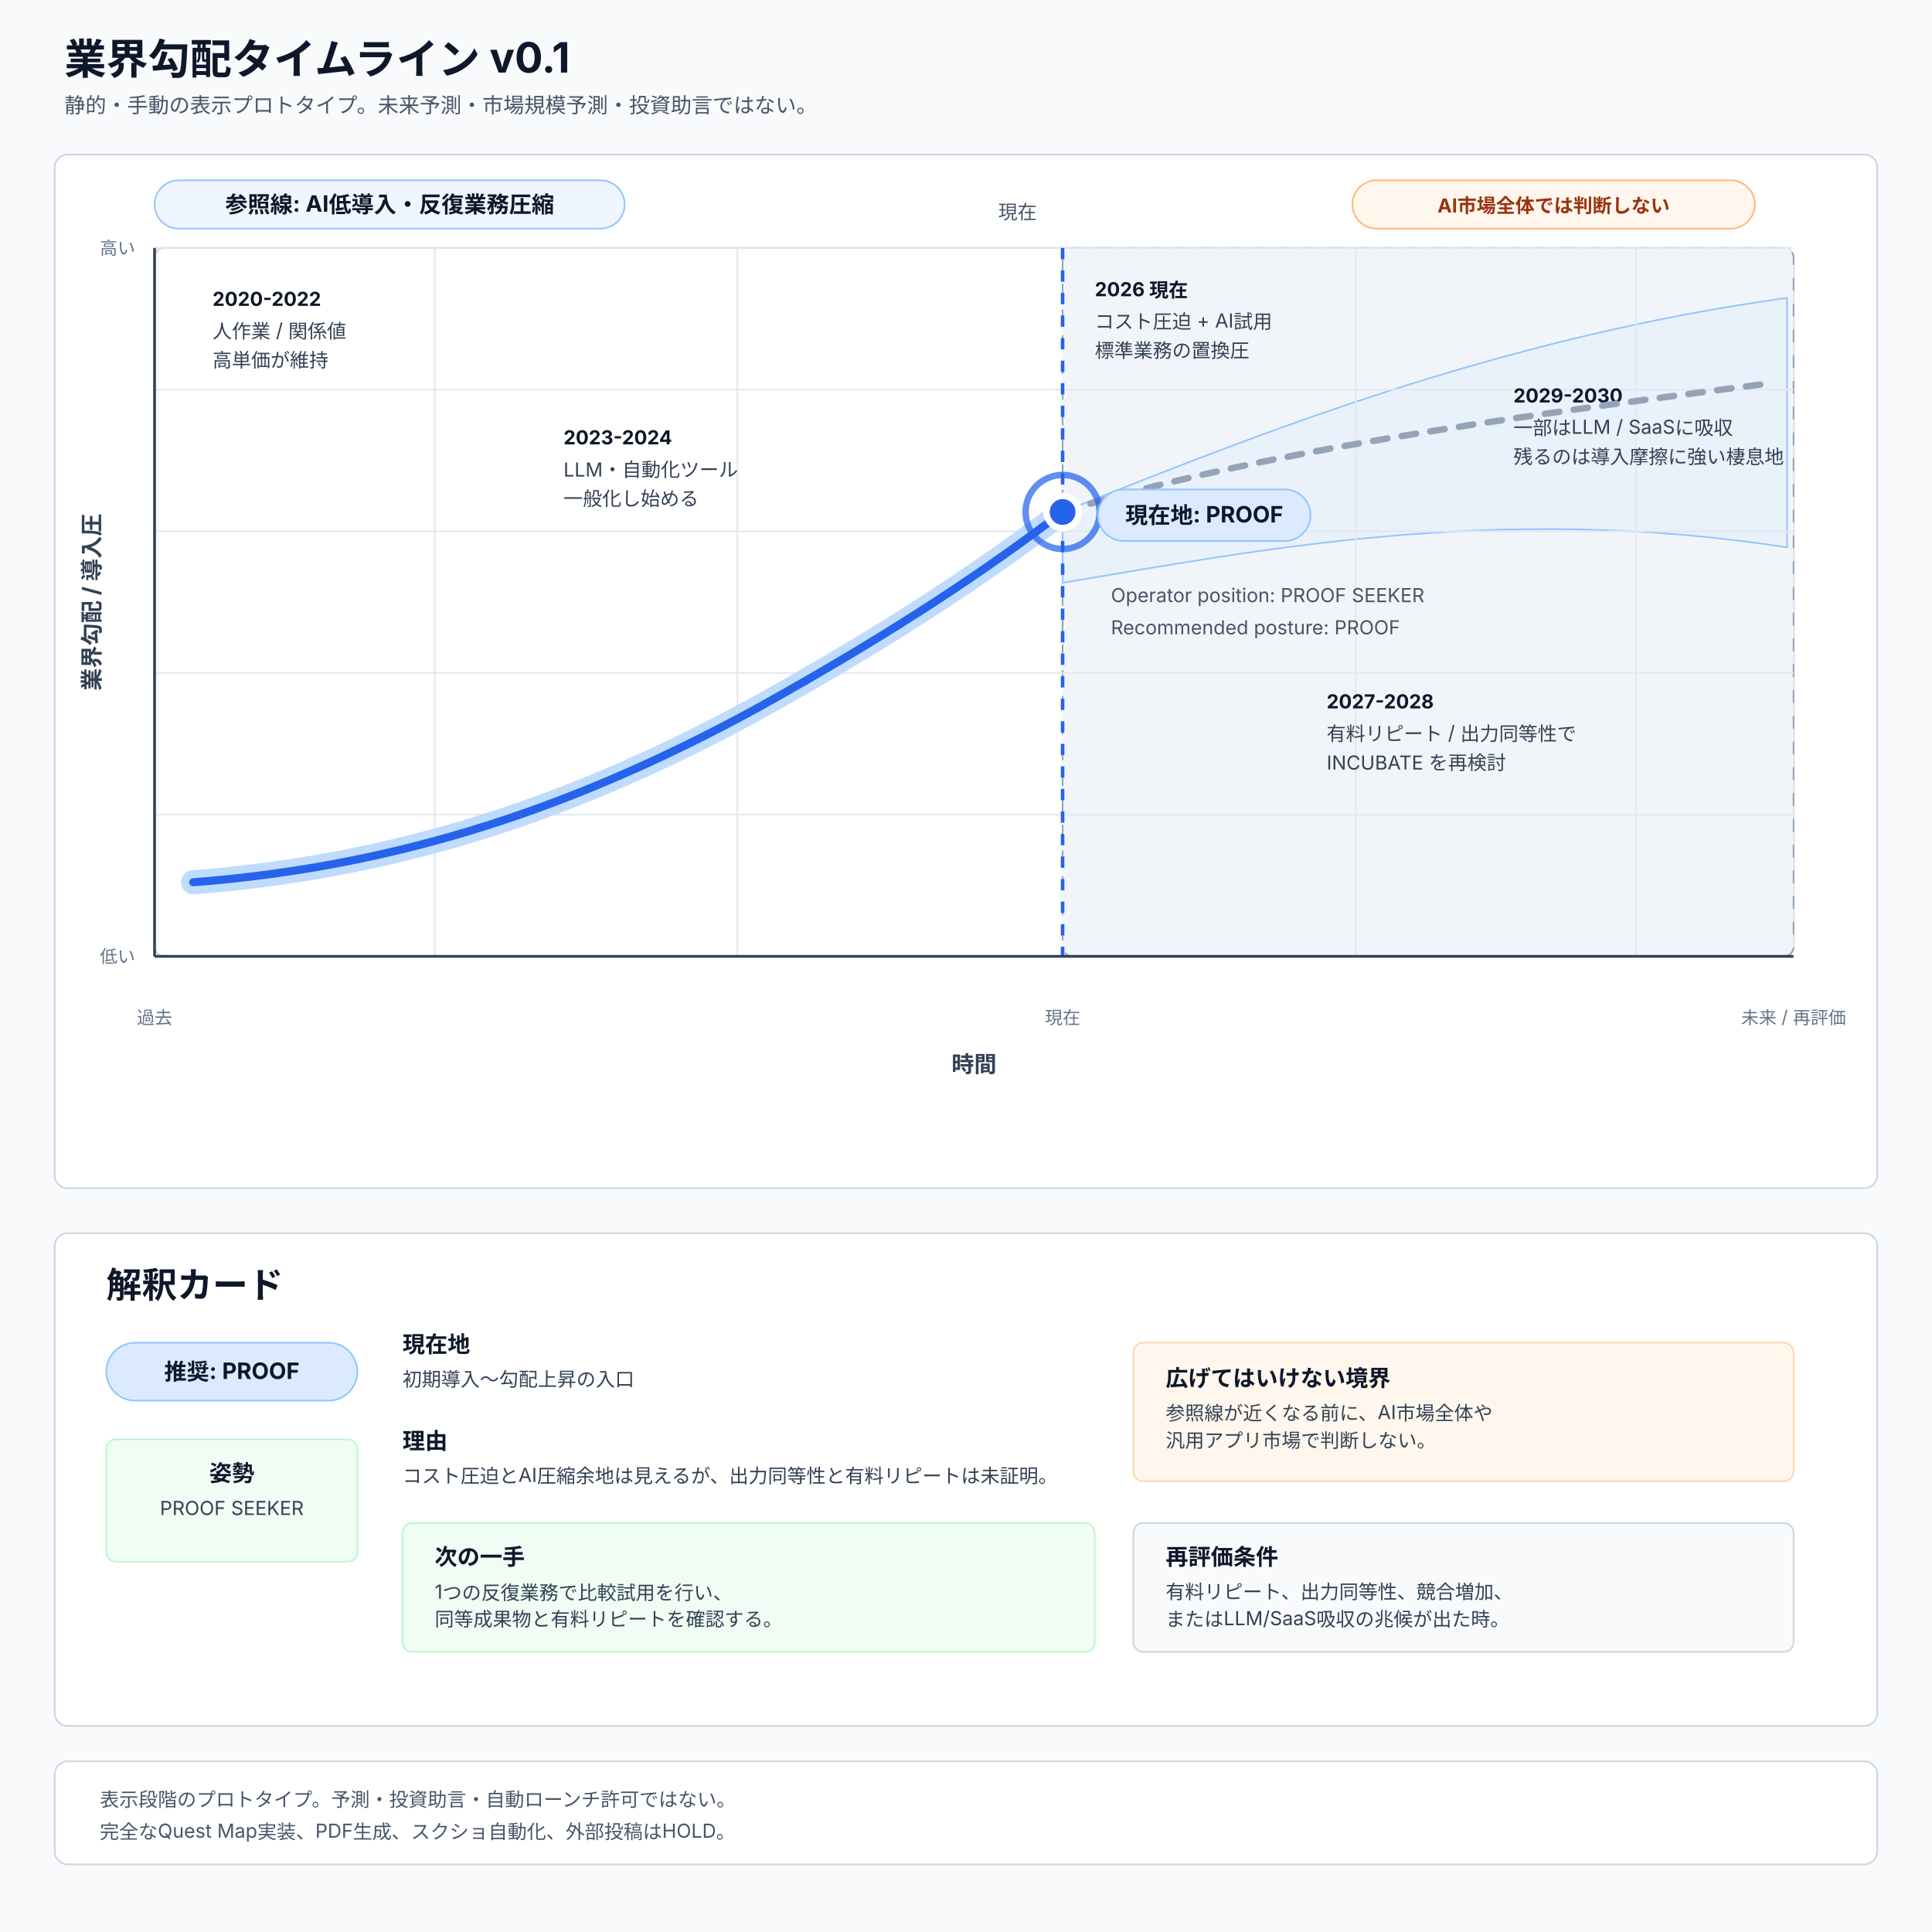
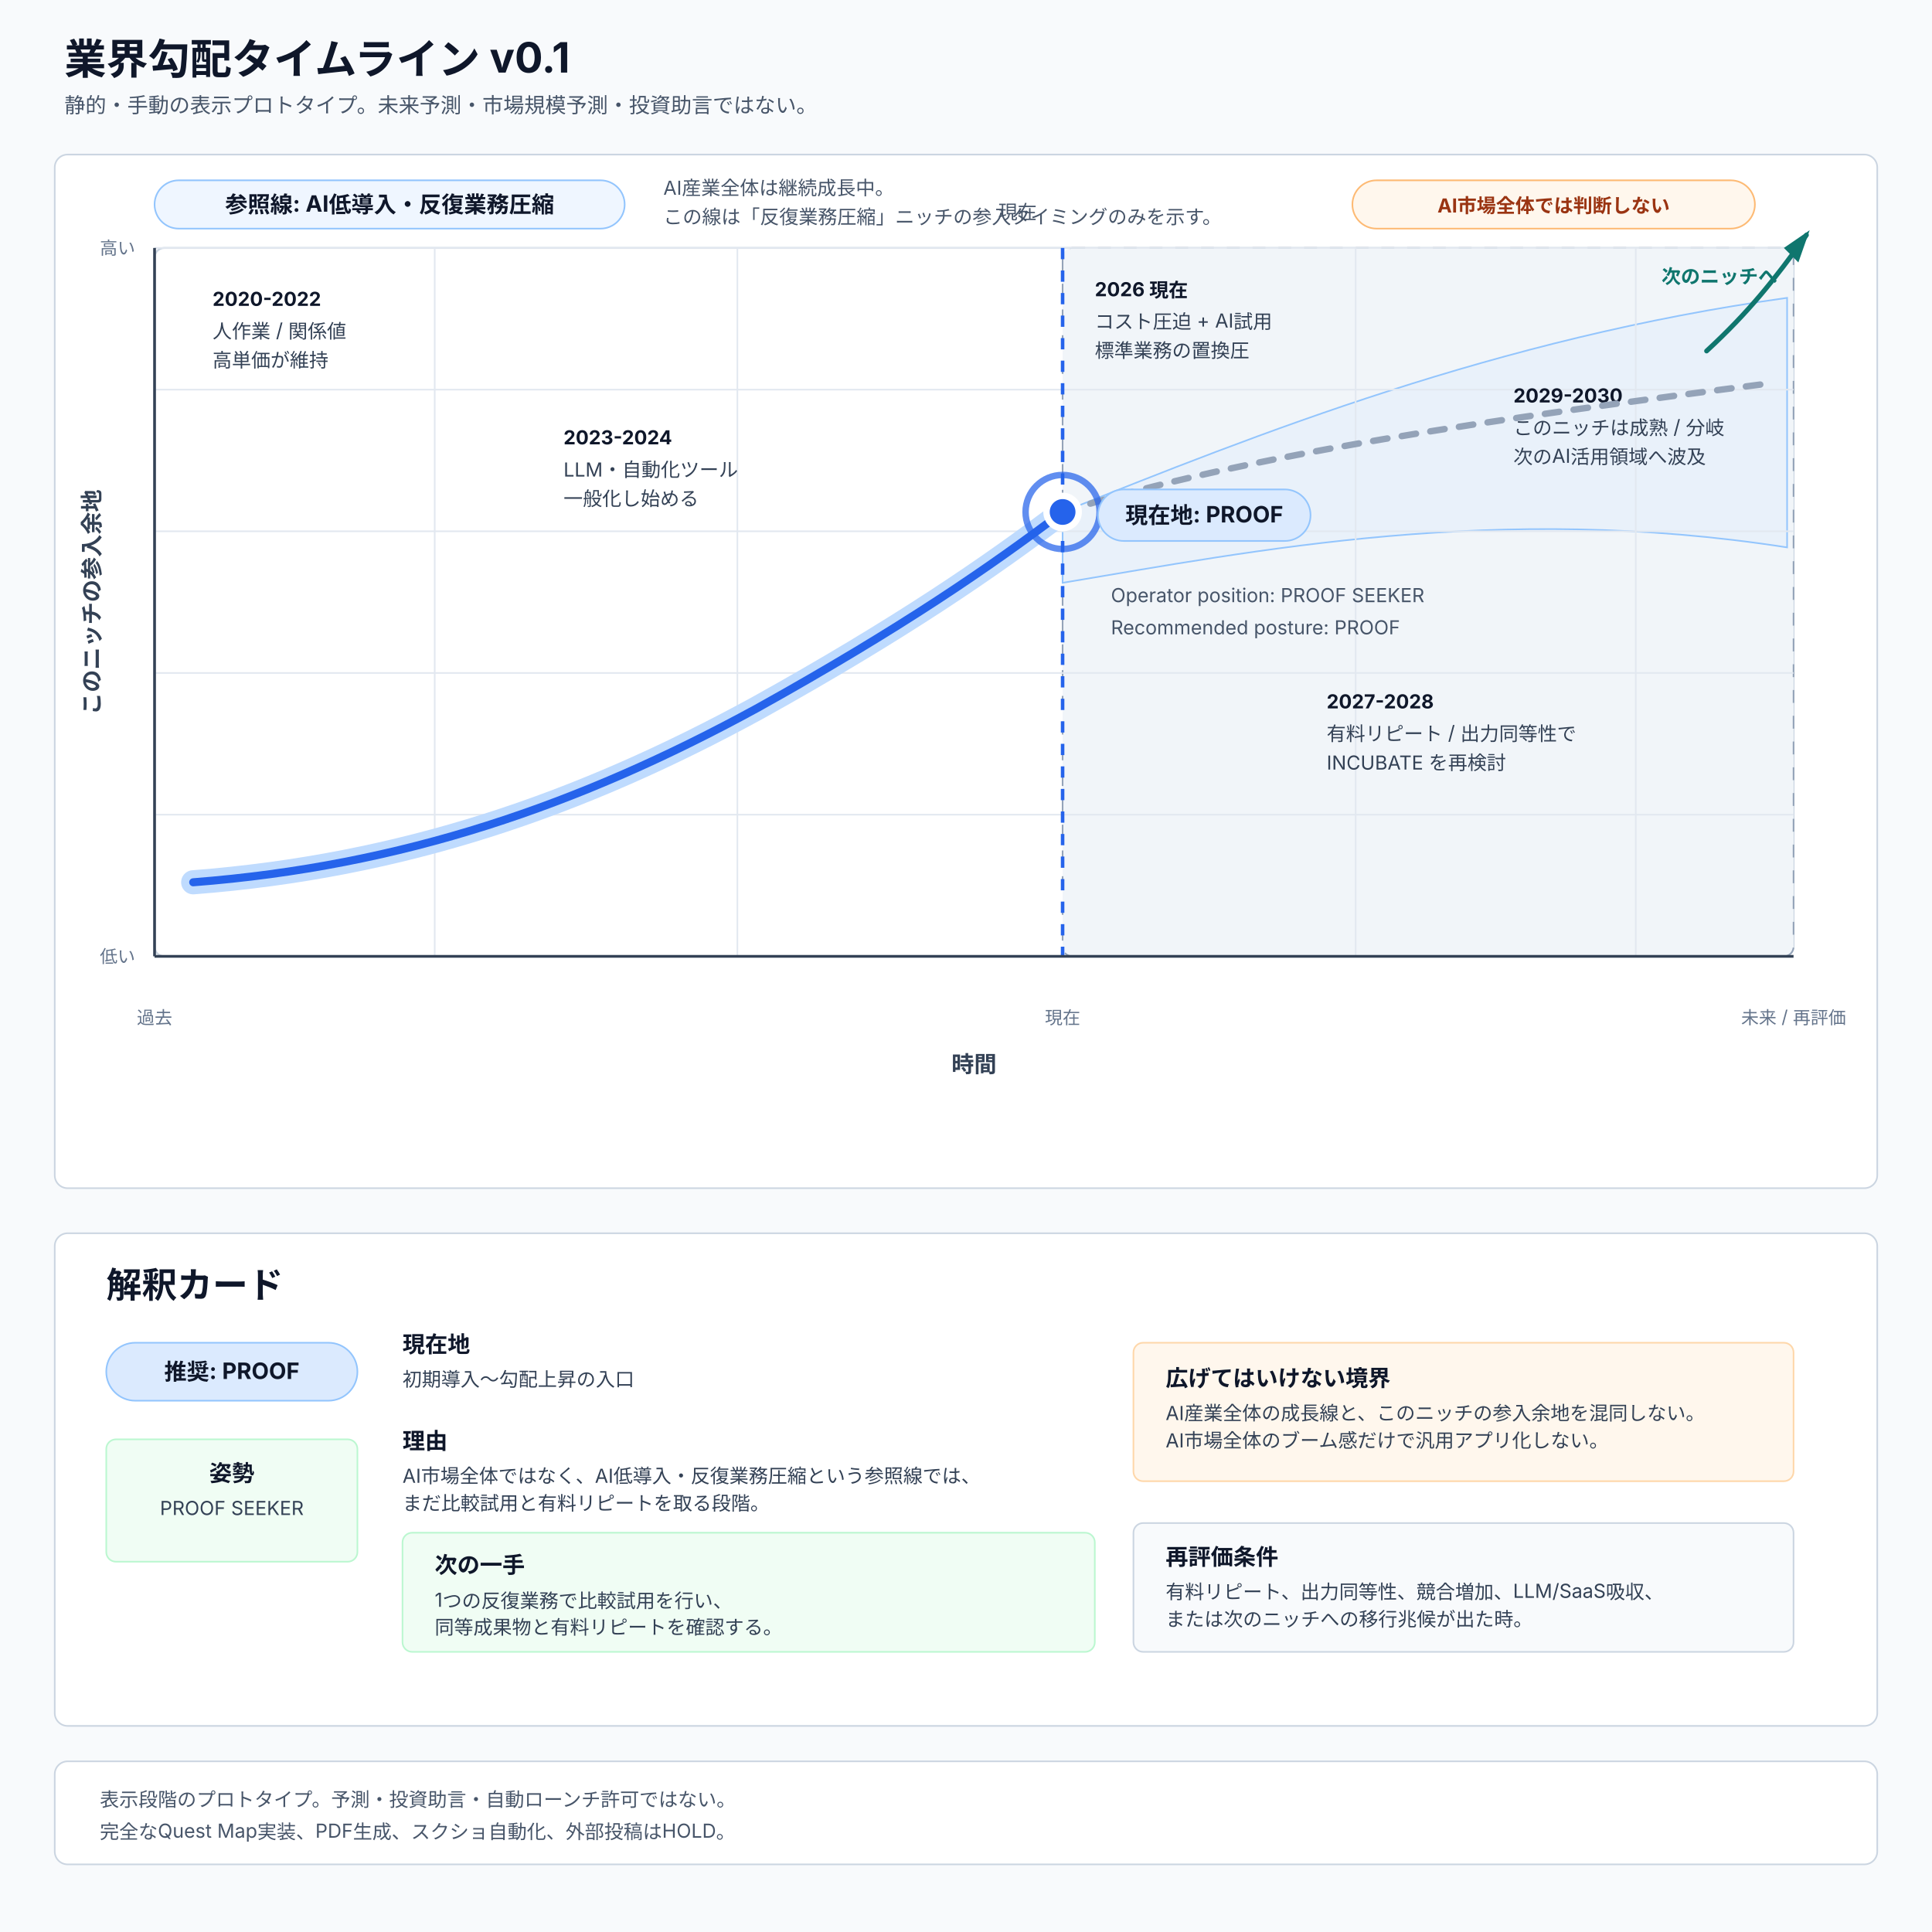
<svg xmlns="http://www.w3.org/2000/svg" width="1200" height="1200" viewBox="0 0 1200 1200" role="img" aria-labelledby="title desc" font-family="Inter, -apple-system, BlinkMacSystemFont, 'Hiragino Sans', 'Yu Gothic', 'Noto Sans CJK JP', sans-serif">
  <style>
    .bg { fill: #f8fafc; }
    .panel { fill: #ffffff; stroke: #cbd5e1; stroke-width: 1; }
    .chart-bg { fill: #ffffff; stroke: #cbd5e1; stroke-width: 1.2; }
    .future-zone { fill: #f1f5f9; stroke: #94a3b8; stroke-width: 1; stroke-dasharray: 8 8; }
    .grid { stroke: #e2e8f0; stroke-width: 1; }
    .axis { stroke: #334155; stroke-width: 1.7; }
    .now-line { stroke: #2563eb; stroke-width: 2.2; stroke-dasharray: 7 7; }
    .slope { fill: none; stroke: #2563eb; stroke-width: 5; stroke-linecap: round; stroke-linejoin: round; }
    .slope-shadow { fill: none; stroke: #bfdbfe; stroke-width: 15; stroke-linecap: round; stroke-linejoin: round; }
    .future-path { fill: none; stroke: #94a3b8; stroke-width: 4; stroke-linecap: round; stroke-dasharray: 9 9; }
+     .branch-line { fill: none; stroke: #0f766e; stroke-width: 3; stroke-linecap: round; }
+     .branch-label { fill: #0f766e; font-size: 12px; font-weight: 700; }
    .uncertainty { fill: #dbeafe; fill-opacity: 0.36; stroke: #93c5fd; stroke-width: 1; }
    .title { fill: #0f172a; font-size: 26px; font-weight: 700; }
    .subtitle { fill: #475569; font-size: 13px; }
    .label { fill: #334155; font-size: 14px; font-weight: 700; }
    .small { fill: #475569; font-size: 12px; }
    .tiny { fill: #64748b; font-size: 11px; }
    .phase { fill: #0f172a; font-size: 12px; font-weight: 700; }
    .note { fill: #334155; font-size: 12px; }
    .badge { fill: #eff6ff; stroke: #93c5fd; stroke-width: 1; }
    .warn { fill: #fff7ed; stroke: #fdba74; stroke-width: 1; }
    .warn-text { fill: #9a3412; font-size: 12px; font-weight: 700; }
    .marker { fill: #2563eb; stroke: #ffffff; stroke-width: 4; }
    .marker-ring { fill: none; stroke: #2563eb; stroke-width: 4; stroke-opacity: 0.72; }
    .card-title { fill: #0f172a; font-size: 22px; font-weight: 700; }
    .card-head { fill: #0f172a; font-size: 14px; font-weight: 700; }
    .card-text { fill: #334155; font-size: 12px; }
    .pill { fill: #dbeafe; stroke: #93c5fd; stroke-width: 1; }
    .next-box { fill: #f0fdf4; stroke: #bbf7d0; stroke-width: 1; }
    .boundary-box { fill: #fff7ed; stroke: #fed7aa; stroke-width: 1; }
    .recheck-box { fill: #f8fafc; stroke: #cbd5e1; stroke-width: 1; }
    .footer { fill: #475569; font-size: 12px; }
  </style>
  <rect class="bg" x="0" y="0" width="1200" height="1200" />
  <text x="40" y="46" class="title">業界勾配タイムライン v0.1</text>
  <text x="40" y="70" class="subtitle">静的・手動の表示プロトタイプ。未来予測・市場規模予測・投資助言ではない。</text>
  <rect class="panel" x="34" y="96" width="1132" height="642" rx="8" />
  <rect class="chart-bg" x="96" y="154" width="1018" height="440" rx="6" />
  <rect class="future-zone" x="660" y="154" width="454" height="440" rx="6" />
  <path class="uncertainty" d="M660 318 C780 270, 930 210, 1110 185 L1110 340 C930 312, 780 342, 660 362 Z" />
  <line x1="96" y1="506" x2="1114" y2="506" class="grid" />
  <line x1="96" y1="418" x2="1114" y2="418" class="grid" />
  <line x1="96" y1="330" x2="1114" y2="330" class="grid" />
  <line x1="96" y1="242" x2="1114" y2="242" class="grid" />
  <line x1="96" y1="154" x2="1114" y2="154" class="grid" />
  <line x1="270" y1="154" x2="270" y2="594" class="grid" />
  <line x1="458" y1="154" x2="458" y2="594" class="grid" />
  <line x1="660" y1="154" x2="660" y2="594" class="now-line" />
  <line x1="842" y1="154" x2="842" y2="594" class="grid" />
  <line x1="1016" y1="154" x2="1016" y2="594" class="grid" />
  <line x1="96" y1="594" x2="1114" y2="594" class="axis" />
  <line x1="96" y1="154" x2="96" y2="594" class="axis" />
  <text x="605" y="666" class="label" text-anchor="middle">時間</text>
  <text x="96" y="636" class="tiny" text-anchor="middle">過去</text>
  <text x="660" y="636" class="tiny" text-anchor="middle">現在</text>
  <text x="1114" y="636" class="tiny" text-anchor="middle">未来 / 再評価</text>
-   <text transform="translate(62 374) rotate(-90)" class="label" text-anchor="middle">業界勾配 / 導入圧</text>
+   <text transform="translate(62 374) rotate(-90)" class="label" text-anchor="middle">このニッチの参入余地</text>
  <text x="84" y="598" class="tiny" text-anchor="end">低い</text>
  <text x="84" y="158" class="tiny" text-anchor="end">高い</text>
  <text x="132" y="190" class="phase">2020-2022</text>
  <text x="132" y="210" class="note">人作業 / 関係値</text>
  <text x="132" y="228" class="note">高単価が維持</text>
  <text x="350" y="276" class="phase">2023-2024</text>
  <text x="350" y="296" class="note">LLM・自動化ツール</text>
  <text x="350" y="314" class="note">一般化し始める</text>
  <text x="680" y="184" class="phase">2026 現在</text>
  <text x="680" y="204" class="note">コスト圧迫 + AI試用</text>
  <text x="680" y="222" class="note">標準業務の置換圧</text>
  <text x="824" y="440" class="phase">2027-2028</text>
  <text x="824" y="460" class="note">有料リピート / 出力同等性で</text>
  <text x="824" y="478" class="note">INCUBATE を再検討</text>
  <text x="940" y="250" class="phase">2029-2030</text>
-   <text x="940" y="270" class="note">一部はLLM / SaaSに吸収</text>
-   <text x="940" y="288" class="note">残るのは導入摩擦に強い棲息地</text>
+   <text x="940" y="270" class="note">このニッチは成熟 / 分岐</text>
+   <text x="940" y="288" class="note">次のAI活用領域へ波及</text>
  <path class="slope-shadow" d="M120 548 C250 538, 360 500, 470 440 C560 390, 615 352, 660 318" />
  <path class="slope" d="M120 548 C250 538, 360 500, 470 440 C560 390, 615 352, 660 318" />
  <path class="future-path" d="M660 318 C775 282, 930 260, 1100 238" />
+   <path class="branch-line" d="M1060 218 C1086 194, 1102 174, 1122 146" />
+   <polygon points="1124,143 1117,163 1108,154" fill="#0f766e" />
+   <text x="1032" y="176" class="branch-label">次のニッチへ</text>
  <circle cx="660" cy="318" r="23" class="marker-ring" />
  <circle cx="660" cy="318" r="10" class="marker" />
  <rect x="682" y="304" width="132" height="32" rx="16" class="pill" />
  <text x="748" y="325" class="card-head" text-anchor="middle">現在地: PROOF</text>
  <text x="620" y="136" class="small">現在</text>
  <rect x="96" y="112" width="292" height="30" rx="15" class="badge" />
  <text x="242" y="132" class="card-head" text-anchor="middle">参照線: AI低導入・反復業務圧縮</text>
  <rect x="840" y="112" width="250" height="30" rx="15" class="warn" />
  <text x="965" y="132" class="warn-text" text-anchor="middle">AI市場全体では判断しない</text>
+   <text x="412" y="121" class="small">AI産業全体は継続成長中。</text>
+   <text x="412" y="139" class="small">この線は「反復業務圧縮」ニッチの参入タイミングのみを示す。</text>
  <text x="690" y="374" class="small">Operator position: PROOF SEEKER</text>
  <text x="690" y="394" class="small">Recommended posture: PROOF</text>
  <rect class="panel" x="34" y="766" width="1132" height="306" rx="8" />
  <text x="66" y="806" class="card-title">解釈カード</text>
  <rect class="pill" x="66" y="834" width="156" height="36" rx="18" />
  <text x="144" y="857" class="card-head" text-anchor="middle">推奨: PROOF</text>
  <text x="250" y="840" class="card-head">現在地</text>
  <text x="250" y="861" class="card-text">初期導入〜勾配上昇の入口</text>
  <text x="250" y="900" class="card-head">理由</text>
-   <text x="250" y="921" class="card-text">コスト圧迫とAI圧縮余地は見えるが、出力同等性と有料リピートは未証明。</text>
+   <text x="250" y="921" class="card-text">AI市場全体ではなく、AI低導入・反復業務圧縮という参照線では、</text>
+   <text x="250" y="938" class="card-text">まだ比較試用と有料リピートを取る段階。</text>
  <rect class="next-box" x="66" y="894" width="156" height="76" rx="6" />
  <text x="144" y="920" class="card-head" text-anchor="middle">姿勢</text>
  <text x="144" y="941" class="card-text" text-anchor="middle">PROOF SEEKER</text>
-   <rect class="next-box" x="250" y="946" width="430" height="80" rx="6" />
-   <text x="270" y="972" class="card-head">次の一手</text>
-   <text x="270" y="993" class="card-text">1つの反復業務で比較試用を行い、</text>
-   <text x="270" y="1010" class="card-text">同等成果物と有料リピートを確認する。</text>
+   <rect class="next-box" x="250" y="952" width="430" height="74" rx="6" />
+   <text x="270" y="977" class="card-head">次の一手</text>
+   <text x="270" y="998" class="card-text">1つの反復業務で比較試用を行い、</text>
+   <text x="270" y="1015" class="card-text">同等成果物と有料リピートを確認する。</text>
  <rect class="boundary-box" x="704" y="834" width="410" height="86" rx="6" />
  <text x="724" y="861" class="card-head">広げてはいけない境界</text>
-   <text x="724" y="882" class="card-text">参照線が近くなる前に、AI市場全体や</text>
-   <text x="724" y="899" class="card-text">汎用アプリ市場で判断しない。</text>
+   <text x="724" y="882" class="card-text">AI産業全体の成長線と、このニッチの参入余地を混同しない。</text>
+   <text x="724" y="899" class="card-text">AI市場全体のブーム感だけで汎用アプリ化しない。</text>
  <rect class="recheck-box" x="704" y="946" width="410" height="80" rx="6" />
  <text x="724" y="972" class="card-head">再評価条件</text>
-   <text x="724" y="993" class="card-text">有料リピート、出力同等性、競合増加、</text>
-   <text x="724" y="1010" class="card-text">またはLLM/SaaS吸収の兆候が出た時。</text>
+   <text x="724" y="993" class="card-text">有料リピート、出力同等性、競合増加、LLM/SaaS吸収、</text>
+   <text x="724" y="1010" class="card-text">または次のニッチへの移行兆候が出た時。</text>
  <rect class="panel" x="34" y="1094" width="1132" height="64" rx="8" />
  <text x="62" y="1122" class="footer">表示段階のプロトタイプ。予測・投資助言・自動ローンチ許可ではない。</text>
  <text x="62" y="1142" class="footer">完全なQuest Map実装、PDF生成、スクショ自動化、外部投稿はHOLD。</text>
</svg>
